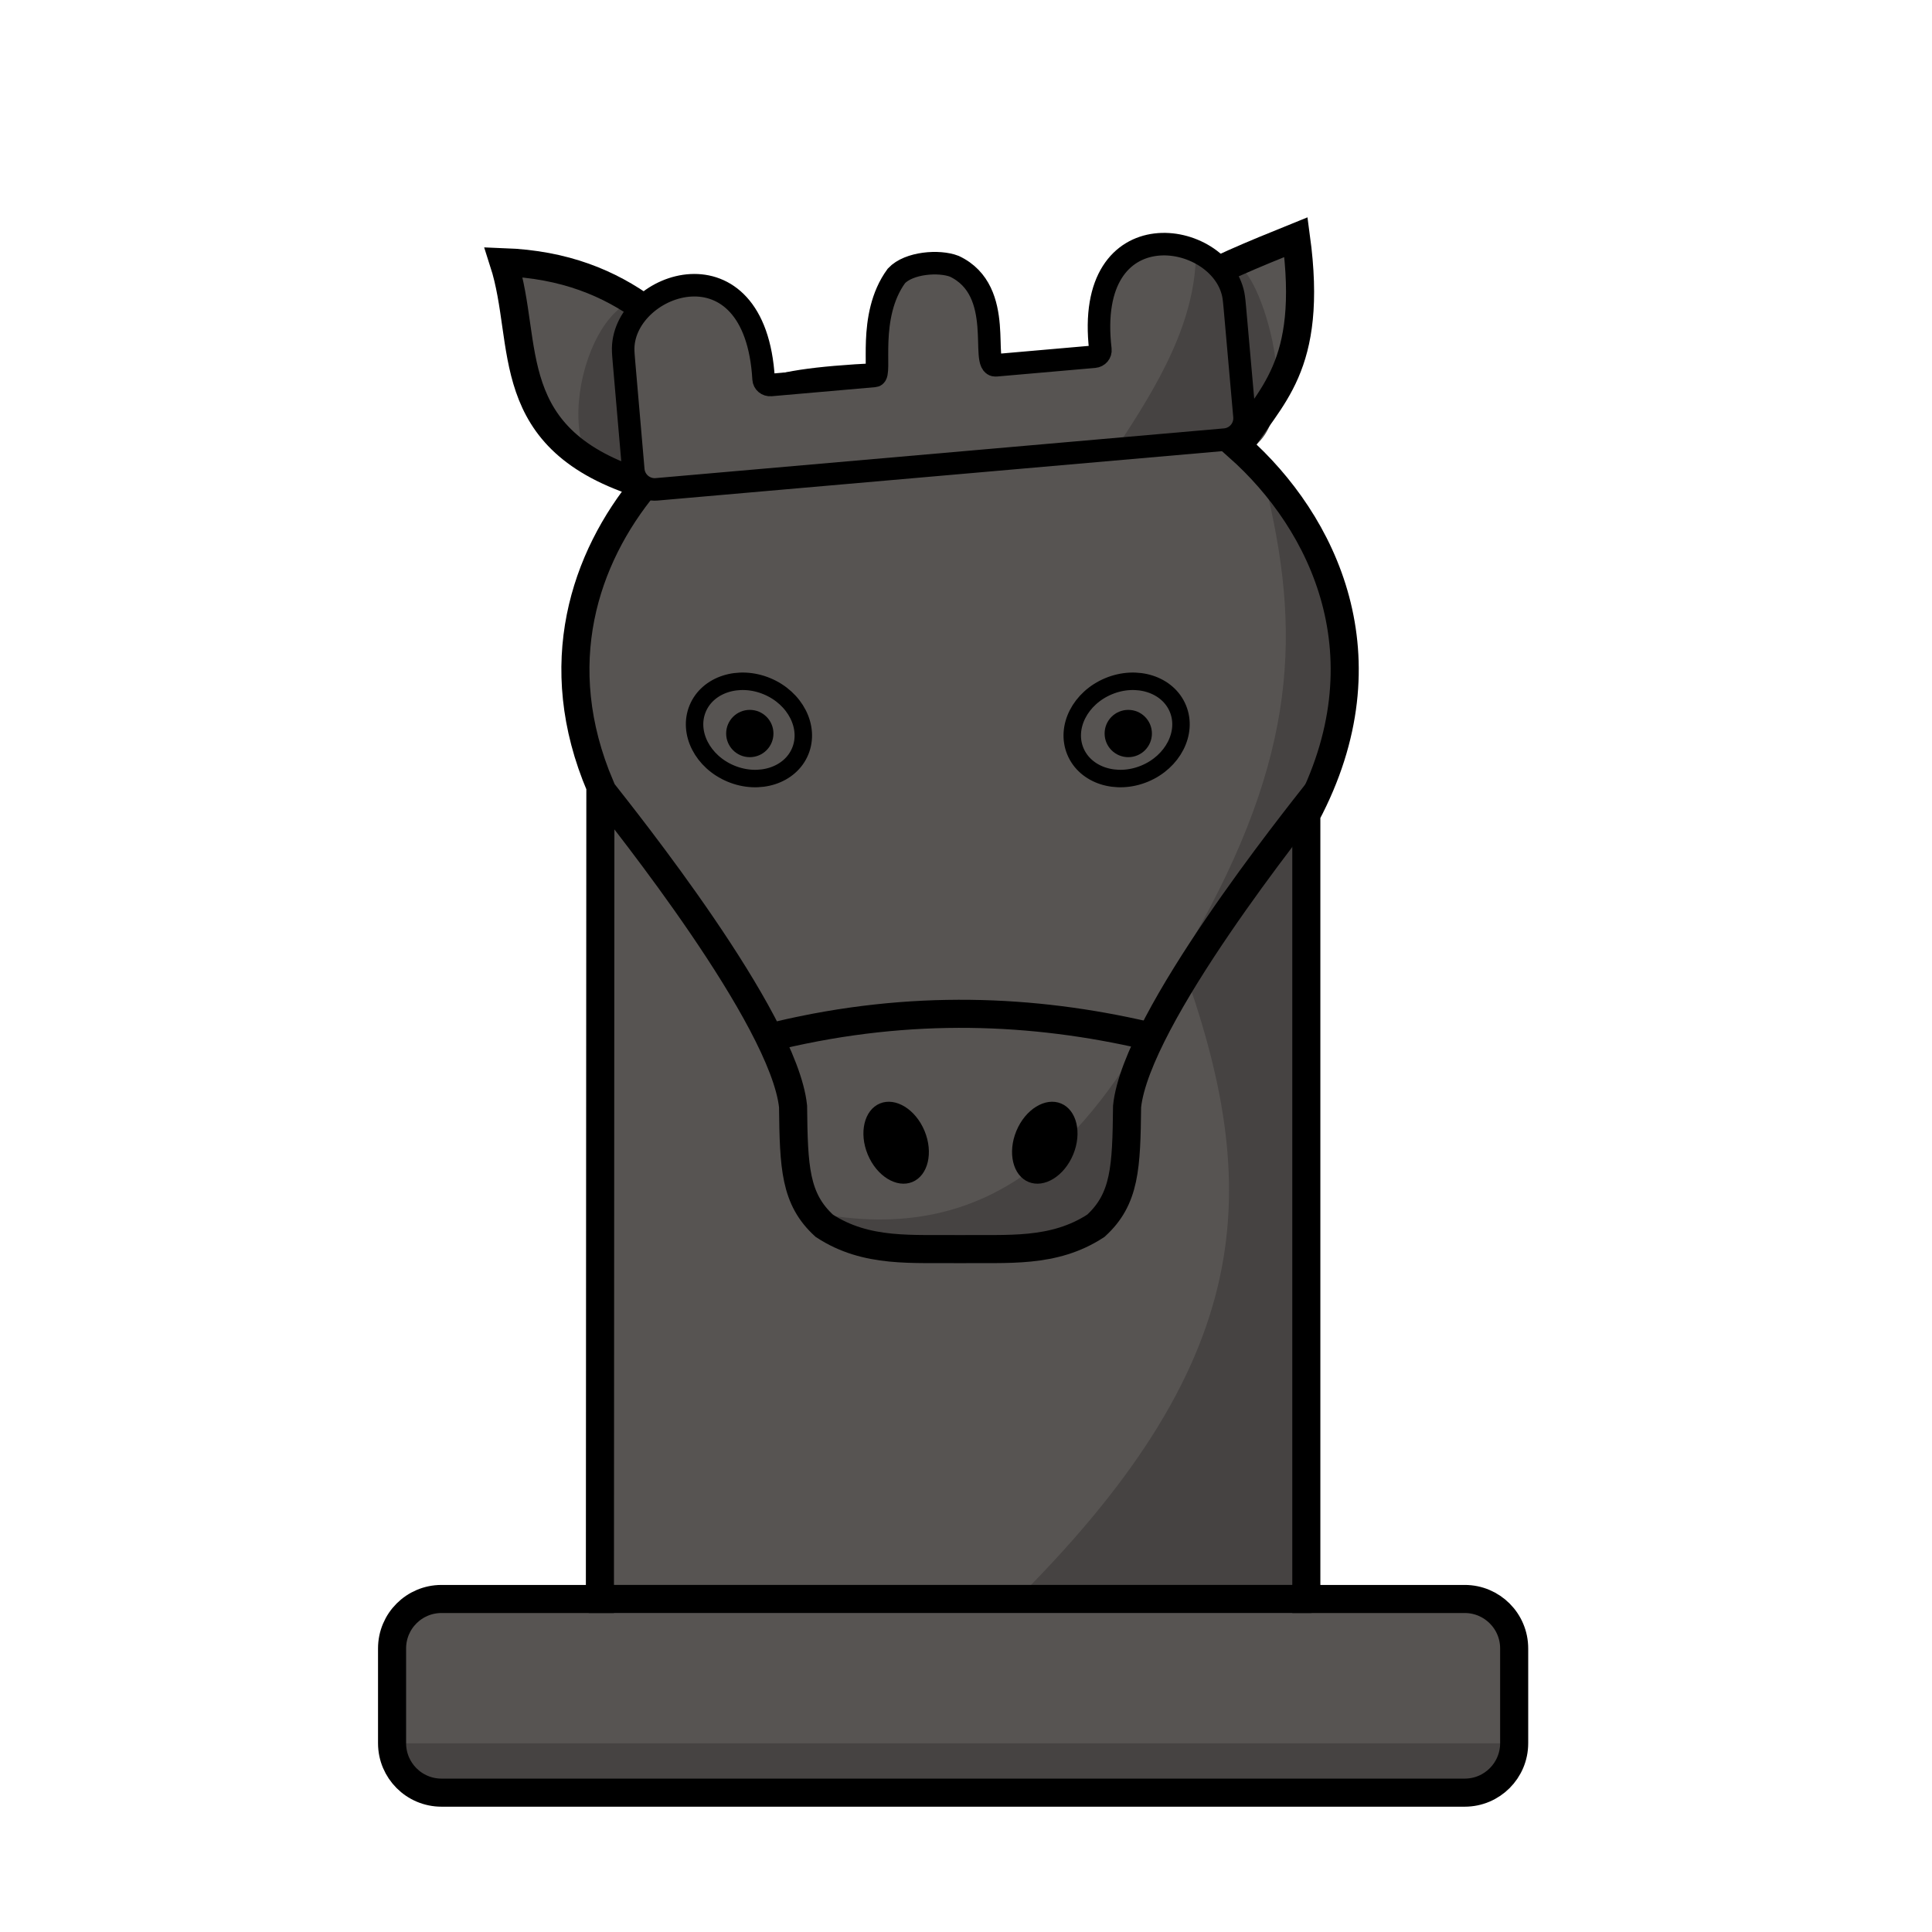
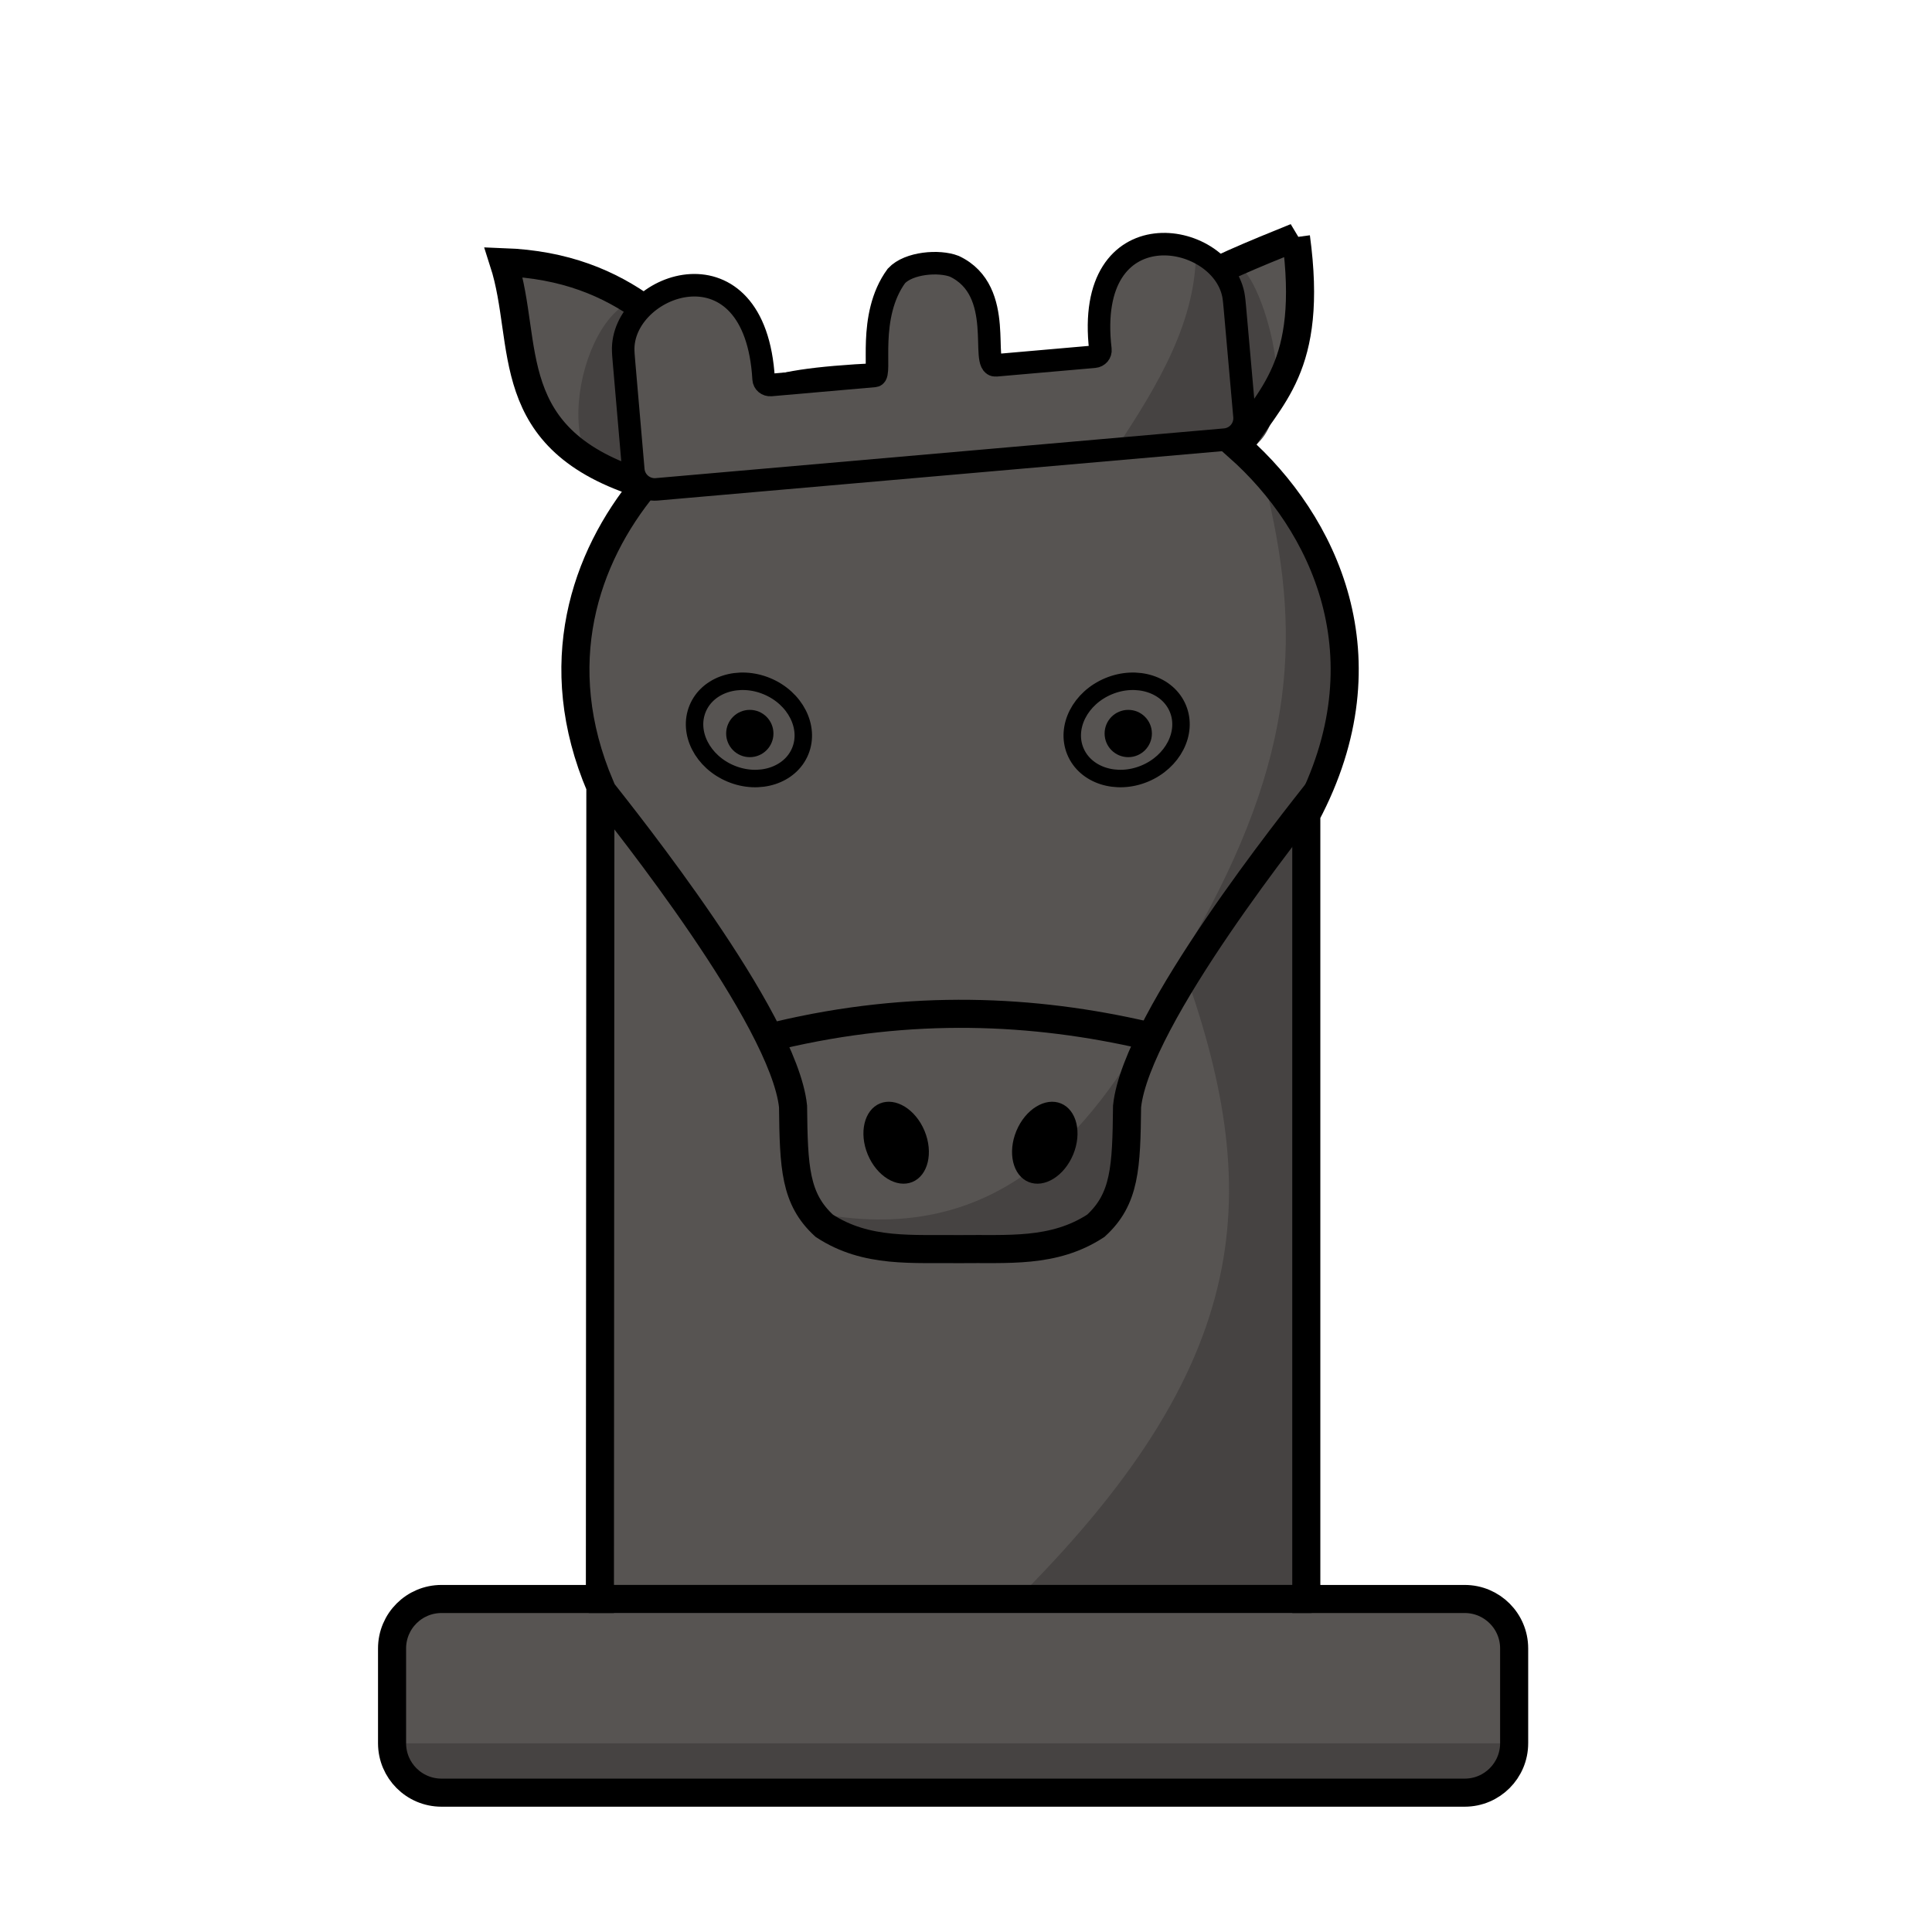
- <svg xmlns="http://www.w3.org/2000/svg" version="1.1" id="svg1" width="688" height="688" viewBox="0 0 688 688" xml:space="preserve">
-   <defs id="defs1" />
-   <g id="g1" style="display:inline">
-     <path id="path1" style="display:inline;fill:#575452;fill-opacity:1;stroke:none;stroke-width:10;stroke-dasharray:none;stroke-opacity:1" d="m 461.512,84.451 c -29.786,12.07 -59.78,23.972 -72.559,49.957 -39.753,8.454 -88.284,-9.606 -125.223,10.004 -20.831,-24.31 -40.854,-49.429 -84.371,-51.053 9.408,29.205 -1.932,63.31 50.355,79.262 -21.492,26.015 -34.46,63.988 -15.914,107.457 l -0.168,289.33 -69.177,5.677 -2.103,58.876 392.439,2.313 0.631,-64.343 -70.231,-2.523 V 290.07 c 29.717,-56.047 6.093,-104.036 -24.176,-130.904 10.853,-18.202 26.869,-27.804 20.496,-74.715 z" />
-     <path style="display:inline;fill:#464342;fill-opacity:1;stroke:none;stroke-width:10;stroke-linecap:butt;stroke-dasharray:none;stroke-opacity:1" d="m 451.551,176.624 c 12.119,52.14 9.477,97.029 -31.151,165.206 30.193,82.49 27.152,143.637 -61.102,230.47 l 105.978,-2.018 0.707,-275.065 c 14.444,-40.906 17.504,-80.999 -14.433,-118.593 z" id="path25" />
-     <path id="rect22" style="display:inline;opacity:1;fill:#464342;stroke-width:8.696;stroke-linejoin:round;fill-opacity:1" d="m 143.252,620.816 h 391.574 v 16.515 H 143.252 Z" />
-     <path style="display:inline;opacity:1;fill:#000000;stroke:#000000;stroke-width:10;stroke-linecap:butt;stroke-linejoin:round;stroke-opacity:1" d="M 209.668,569.392 H 467.037" id="path19" />
-     <path style="display:inline;fill:#464342;fill-opacity:1;stroke:none;stroke-width:3;stroke-dasharray:none;stroke-opacity:0.5" d="m 439.956,96.002 c 5.501,-7.574 28.556,53.918 3.081,65.064 z" id="path14" />
-     <path style="display:inline;fill:#464342;fill-opacity:1;stroke:none;stroke-width:3;stroke-dasharray:none;stroke-opacity:0.5" d="m 227.03,106.506 c -22.4,5.479 -33.306,70.04 0.086,65.132 63.787,-33.966 12.805,-68.285 -0.086,-65.132 z" id="path15" />
-     <g id="g17" style="display:inline">
-       <path style="fill:#464342;fill-opacity:1;stroke:none;stroke-width:3;stroke-dasharray:none;stroke-opacity:0.5" d="m 412.743,359.812 c -25.416,45.336 -58.826,84.927 -123.109,71.962 26.008,14.245 61.68,11.094 95.157,11.895 20.49,-27.251 21.537,-55.198 27.952,-83.857 z" id="path16" />
-       <ellipse style="fill:#000000;fill-opacity:1;stroke:none;stroke-width:8.681;stroke-dasharray:none" id="path8" cx="139.107" cy="498.081" rx="10.952" ry="15.124" transform="rotate(-22.5)" />
-       <ellipse style="fill:#000000;fill-opacity:1;stroke:none;stroke-width:8.681;stroke-dasharray:none" id="ellipse8" cx="-499.461" cy="233.577" rx="10.952" ry="15.124" transform="matrix(-0.9238795,-0.3826834,-0.3826834,0.9238795,0,0)" />
-       <path style="display:inline;fill:none;fill-opacity:1;stroke:#000000;stroke-width:10;stroke-linecap:butt;stroke-dasharray:none;stroke-opacity:1;paint-order:normal" d="m 212.434,281.669 c 7.674,9.819 64.666,80.837 67.982,112.34 0.243,21.703 0.664,32.925 11.108,42.49 15.103,9.884 31.54,8.068 48.768,8.326 M 467.343,281.669 c -7.674,9.819 -64.666,80.837 -67.982,112.34 -0.243,21.703 -0.664,32.925 -11.108,42.49 -15.103,9.884 -31.54,8.068 -48.768,8.326" id="path5" transform="translate(2)" />
-       <path style="fill:none;fill-opacity:1;stroke:#000000;stroke-width:10;stroke-linecap:butt;stroke-dasharray:none;stroke-opacity:1" d="m 276.996,368.749 c 47.539,-11.302 91.169,-9.246 131.138,0" id="path18" />
+ <svg xmlns="http://www.w3.org/2000/svg" id="svg1" width="688" height="688" version="1.1" viewBox="0 0 688 688" xml:space="preserve">
+   <g id="g1">
+     <path id="path1" d="m461.51 84.451c-29.786 12.07-59.78 23.972-72.559 49.957-39.753 8.454-88.284-9.606-125.22 10.004-20.831-24.31-40.854-49.429-84.371-51.053 9.408 29.205-1.932 63.31 50.355 79.262-21.492 26.015-34.46 63.988-15.914 107.46l-0.168 289.33-69.177 5.677-2.103 58.876 392.44 2.313 0.631-64.343-70.231-2.523v-279.34c29.717-56.047 6.093-104.04-24.176-130.9 10.853-18.202 26.869-27.804 20.496-74.715z" fill="#575452" />
+     <path id="path25" d="m451.55 176.62c12.119 52.14 9.477 97.029-31.151 165.21 30.193 82.49 27.152 143.64-61.102 230.47l105.98-2.018 0.707-275.06c14.444-40.906 17.504-80.999-14.433-118.59z" fill="#464342" />
+     <path id="rect22" d="m143.25 620.82h391.57v16.515h-391.57z" fill="#464342" stroke-linejoin="round" stroke-width="8.696" />
+     <path id="path19" d="m209.67 569.39h257.37" stroke="#000" stroke-linejoin="round" stroke-width="10" />
+     <path id="path14" d="m439.96 96.002c5.501-7.574 28.556 53.918 3.081 65.064z" fill="#464342" />
+     <path id="path15" d="m227.03 106.51c-22.4 5.479-33.306 70.04 0.086 65.132 63.787-33.966 12.805-68.285-0.086-65.132z" fill="#464342" />
+     <g id="g17">
+       <path id="path16" d="m412.74 359.81c-25.416 45.336-58.826 84.927-123.11 71.962 26.008 14.245 61.68 11.094 95.157 11.895 20.49-27.251 21.537-55.198 27.952-83.857z" fill="#464342" />
+       <ellipse id="path8" transform="rotate(-22.5)" cx="139.11" cy="498.08" rx="10.952" ry="15.124" />
+       <ellipse id="ellipse8" transform="matrix(-.92388 -.38268 -.38268 .92388 0 0)" cx="-499.46" cy="233.58" rx="10.952" ry="15.124" />
+       <path id="path5" transform="translate(2)" d="m212.43 281.67c7.674 9.819 64.666 80.837 67.982 112.34 0.243 21.703 0.664 32.925 11.108 42.49 15.103 9.884 31.54 8.068 48.768 8.326m127.05-163.16c-7.674 9.819-64.666 80.837-67.982 112.34-0.243 21.703-0.664 32.925-11.108 42.49-15.103 9.884-31.54 8.068-48.768 8.326" fill="none" stroke="#000" stroke-width="10" style="paint-order:normal" />
+       <path id="path18" d="m277 368.75c47.539-11.302 91.169-9.246 131.14 0" fill="none" stroke="#000" stroke-width="10" />
    </g>
-     <g id="g11" transform="translate(-134.1516)" style="display:inline">
-       <ellipse style="fill:none;fill-opacity:1;stroke:#000000;stroke-width:6.219;stroke-dasharray:none;stroke-opacity:1" id="ellipse10" cx="-469.705" cy="86.148" rx="19.778" ry="16.835" transform="matrix(-0.923394,-0.3838536,-0.3815156,0.9243624,0,0)" />
-       <circle style="fill:#000000;fill-opacity:1;stroke:none;stroke-width:14.159;stroke-dasharray:none;stroke-opacity:1" id="circle10" cx="-401.162" cy="261.213" r="8.421" transform="scale(-1,1)" />
+     <g id="g11" transform="translate(-134.15)">
+       <ellipse id="ellipse10" transform="matrix(-.92339 -.38385 -.38152 .92436 0 0)" cx="-469.7" cy="86.148" rx="19.778" ry="16.835" fill="none" stroke="#000" stroke-width="6.219" />
+       <circle id="circle10" transform="scale(-1,1)" cx="-401.16" cy="261.21" r="8.421" />
    </g>
-     <g id="g18" transform="matrix(-1,0,0,1,802.0539,0)" style="display:inline">
-       <ellipse style="fill:none;fill-opacity:1;stroke:#000000;stroke-width:6.219;stroke-dasharray:none;stroke-opacity:1" id="ellipse17" cx="-469.705" cy="86.148" rx="19.778" ry="16.835" transform="matrix(-0.923394,-0.3838536,-0.3815156,0.9243624,0,0)" />
-       <circle style="fill:#000000;fill-opacity:1;stroke:none;stroke-width:14.159;stroke-dasharray:none;stroke-opacity:1" id="circle17" cx="-400.27" cy="261.213" r="8.421" transform="scale(-1,1)" />
+     <g id="g18" transform="matrix(-1 0 0 1 802.05 0)">
+       <ellipse id="ellipse17" transform="matrix(-.92339 -.38385 -.38152 .92436 0 0)" cx="-469.7" cy="86.148" rx="19.778" ry="16.835" fill="none" stroke="#000" stroke-width="6.219" />
+       <circle id="circle17" transform="scale(-1,1)" cx="-400.27" cy="261.21" r="8.421" />
    </g>
-     <path id="path24" style="display:inline;fill:none;fill-opacity:1;stroke:#000000;stroke-width:10;stroke-linecap:butt;stroke-dasharray:none;stroke-opacity:1" d="M 461.512,84.451 C 431.726,96.521 401.732,108.423 388.953,134.408 l 2.598,1.484 c -32.57,-3.642 -97.39,-2.834 -114.35,2.547 -4.287,1.36 -8.849,3.485 -13.471,5.973 -20.831,-24.31 -40.854,-49.429 -84.371,-51.053 9.408,29.205 -1.932,63.31 50.355,79.262 -21.492,26.015 -34.46,63.988 -15.914,107.457 l -0.168,289.33 h -56.412 a 17.602,17.602 135 0 0 -17.602,17.602 v 33.765 a 17.602,17.602 45 0 0 17.602,17.602 h 364.384 a 17.602,17.602 135 0 0 17.602,-17.602 V 587.01 A 17.602,17.602 45 0 0 521.605,569.408 h -56.414 V 290.07 c 29.717,-56.047 6.093,-104.036 -24.176,-130.904 10.853,-18.202 26.869,-27.804 20.496,-74.715 z" />
-     <g id="g22" style="display:inline" transform="translate(0,2)">
-       <path id="path13" style="display:inline;fill:#575452;fill-opacity:1;stroke:none;stroke-width:7.851;stroke-dasharray:none" d="m 316.071,133.449 h -36.32 c -1.334,0 -2.363,-1.027 -2.326,-2.295 1.484,-49.734 -45.293,-37.944 -47.83,-15.024 -0.14,1.261 -0.14,3.319 -0.141,4.588 l -0.048,45.495 h 206.408 a 7.486,7.486 134.97 0 0 7.486,-7.494 l -0.04,-38.001 c -0.002,-1.269 -0.002,-3.327 -0.141,-4.588 -2.537,-22.92 -49.314,-34.711 -47.83,15.024 0.038,1.268 -0.992,2.295 -2.326,2.295 h -34.441 c -5.707,0 5.959,-25.529 -11.433,-35.658 -5.092,-2.512 -15.681,-2.665 -20.407,1.582 -11.534,13.169 -7.991,34.076 -10.609,34.076 z" transform="matrix(1.01757,-0.08902586,0.08902586,1.01757,-22.05283,24.2134)" />
-       <path style="display:inline;fill:#464342;fill-opacity:1;stroke:none;stroke-width:7" d="m 425.812,85.405 c 1.015,26.602 -14.421,50.981 -27.675,71.241 l 43.659,-4.401 c -5.525,-27.463 3.809,-60.771 -15.984,-66.84 z" id="path20" />
-       <path id="path21" style="display:inline;fill:none;fill-opacity:1;stroke:#000000;stroke-width:7.851;stroke-dasharray:none" d="m 316.071,133.449 h -36.32 c -1.334,0 -2.363,-1.027 -2.326,-2.295 1.484,-49.734 -45.293,-37.944 -47.83,-15.024 -0.14,1.261 -0.14,3.319 -0.141,4.588 l -0.04,38.001 a 7.486,7.486 45.03 0 0 7.486,7.494 l 198.914,0 a 7.486,7.486 134.97 0 0 7.486,-7.494 l -0.04,-38.001 c -0.002,-1.269 -0.002,-3.327 -0.141,-4.588 -2.537,-22.92 -49.314,-34.711 -47.83,15.024 0.038,1.268 -0.992,2.295 -2.326,2.295 h -34.441 c -5.707,0 5.959,-25.529 -11.433,-35.658 -5.092,-2.512 -15.681,-2.665 -20.407,1.582 -11.534,13.169 -7.991,34.076 -10.609,34.076 z" transform="matrix(1.01757,-0.08902586,0.08902586,1.01757,-22.05283,24.2134)" />
+     <path id="path24" d="m461.51 84.451c-29.786 12.07-59.78 23.972-72.559 49.957l2.598 1.484c-32.57-3.642-97.39-2.834-114.35 2.547-4.287 1.36-8.849 3.485-13.471 5.973-20.831-24.31-40.854-49.429-84.371-51.053 9.408 29.205-1.932 63.31 50.355 79.262-21.492 26.015-34.46 63.988-15.914 107.46l-0.168 289.33h-56.412a17.602 17.602 135 0 0-17.602 17.602v33.765a17.602 17.602 45 0 0 17.602 17.602h364.38a17.602 17.602 135 0 0 17.602-17.602v-33.765a17.602 17.602 45 0 0-17.602-17.602h-56.414v-279.34c29.717-56.047 6.093-104.04-24.176-130.9 10.853-18.202 26.869-27.804 20.496-74.715z" fill="none" stroke="#000" stroke-width="10" />
+     <g id="g22" transform="translate(0,2)">
+       <path id="path13" transform="matrix(1.0176 -.089026 .089026 1.0176 -22.053 24.213)" d="m316.07 133.45h-36.32c-1.334 0-2.363-1.028-2.326-2.296 1.484-49.734-45.293-37.944-47.83-15.024-0.14 1.261-0.14 3.319-0.141 4.588l-0.048 45.495h206.41a7.486 7.486 134.97 0 0 7.486-7.494l-0.04-38.001c-2e-3 -1.268-2e-3 -3.327-0.141-4.588-2.537-22.92-49.314-34.711-47.83 15.024 0.038 1.268-0.992 2.296-2.326 2.296h-34.441c-5.707 0 5.959-25.529-11.433-35.658-5.093-2.513-15.681-2.665-20.407 1.582-11.534 13.169-7.991 34.076-10.609 34.076z" fill="#575452" />
+       <path id="path20" d="m425.81 85.405c1.015 26.602-14.421 50.981-27.675 71.241l43.659-4.401c-5.525-27.463 3.809-60.771-15.984-66.84z" fill="#464342" />
+       <path id="path21" transform="matrix(1.0176 -.089026 .089026 1.0176 -22.053 24.213)" d="m316.07 133.45h-36.32c-1.334 0-2.363-1.028-2.326-2.296 1.484-49.734-45.293-37.944-47.83-15.024-0.14 1.261-0.14 3.319-0.141 4.588l-0.04 38.001a7.486 7.486 45.03 0 0 7.486 7.494h198.91a7.486 7.486 134.97 0 0 7.486-7.494l-0.04-38.001c-2e-3 -1.268-2e-3 -3.327-0.141-4.588-2.537-22.92-49.314-34.711-47.83 15.024 0.038 1.268-0.992 2.296-2.326 2.296h-34.441c-5.707 0 5.959-25.529-11.433-35.658-5.093-2.513-15.681-2.665-20.407 1.582-11.534 13.169-7.991 34.076-10.609 34.076z" fill="none" stroke="#000" stroke-width="7.851" />
    </g>
  </g>
  <style id="style1">
		.s0 { fill: #020202 } 
	</style>
</svg>
